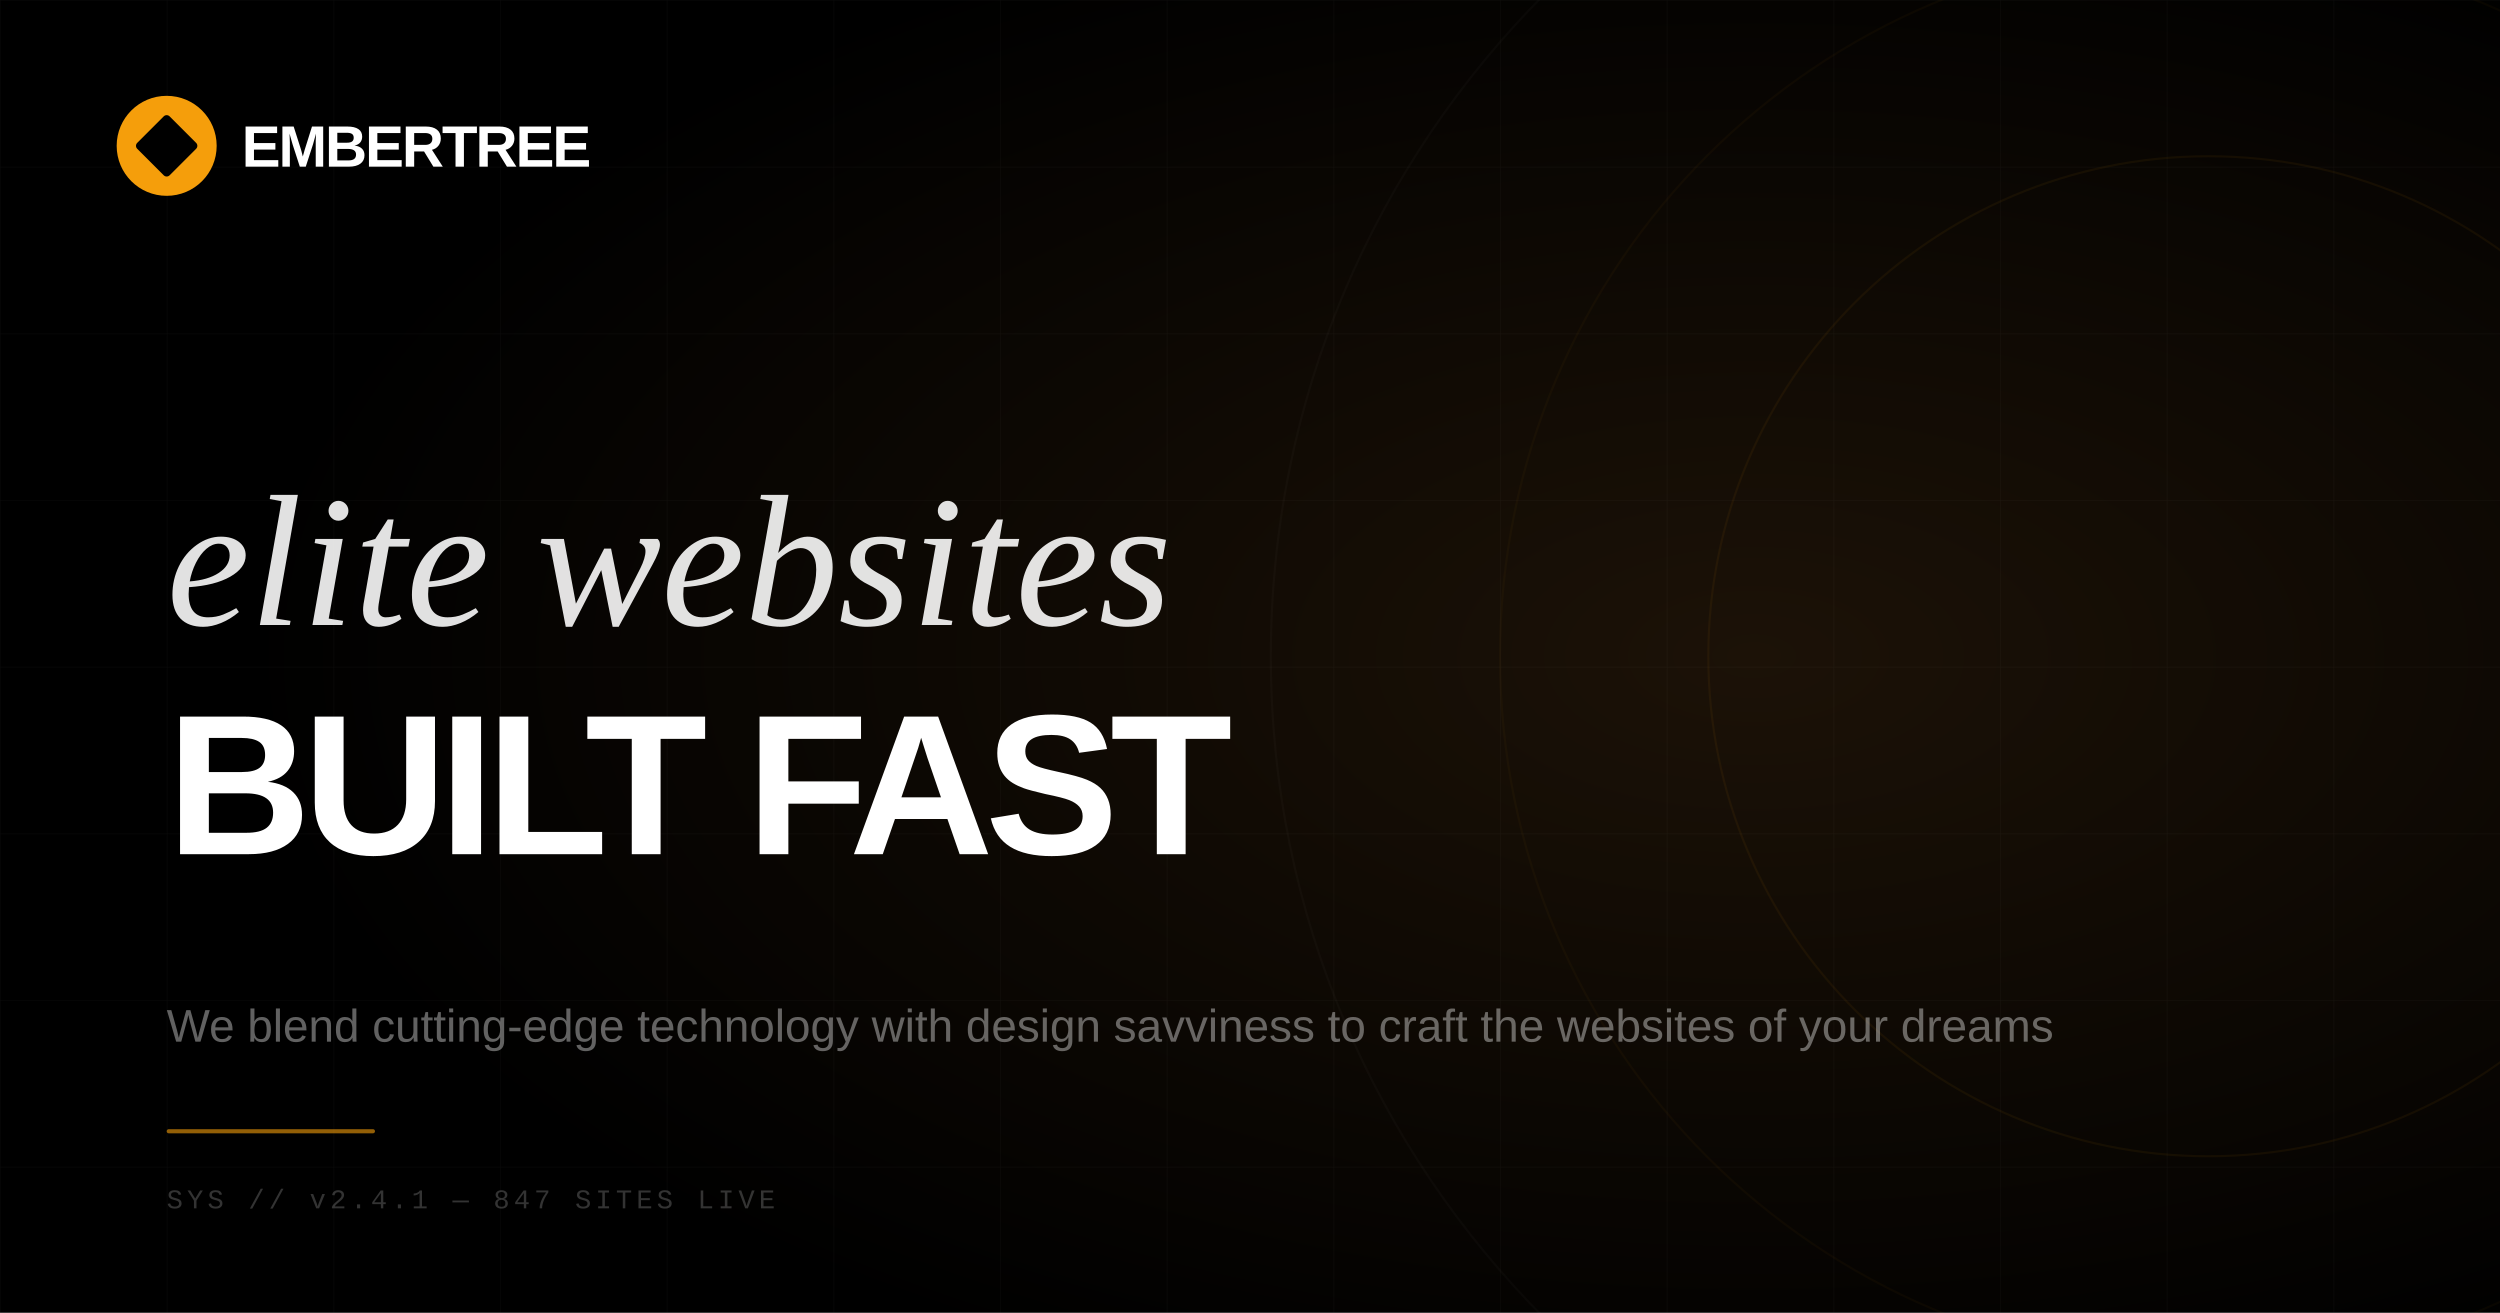
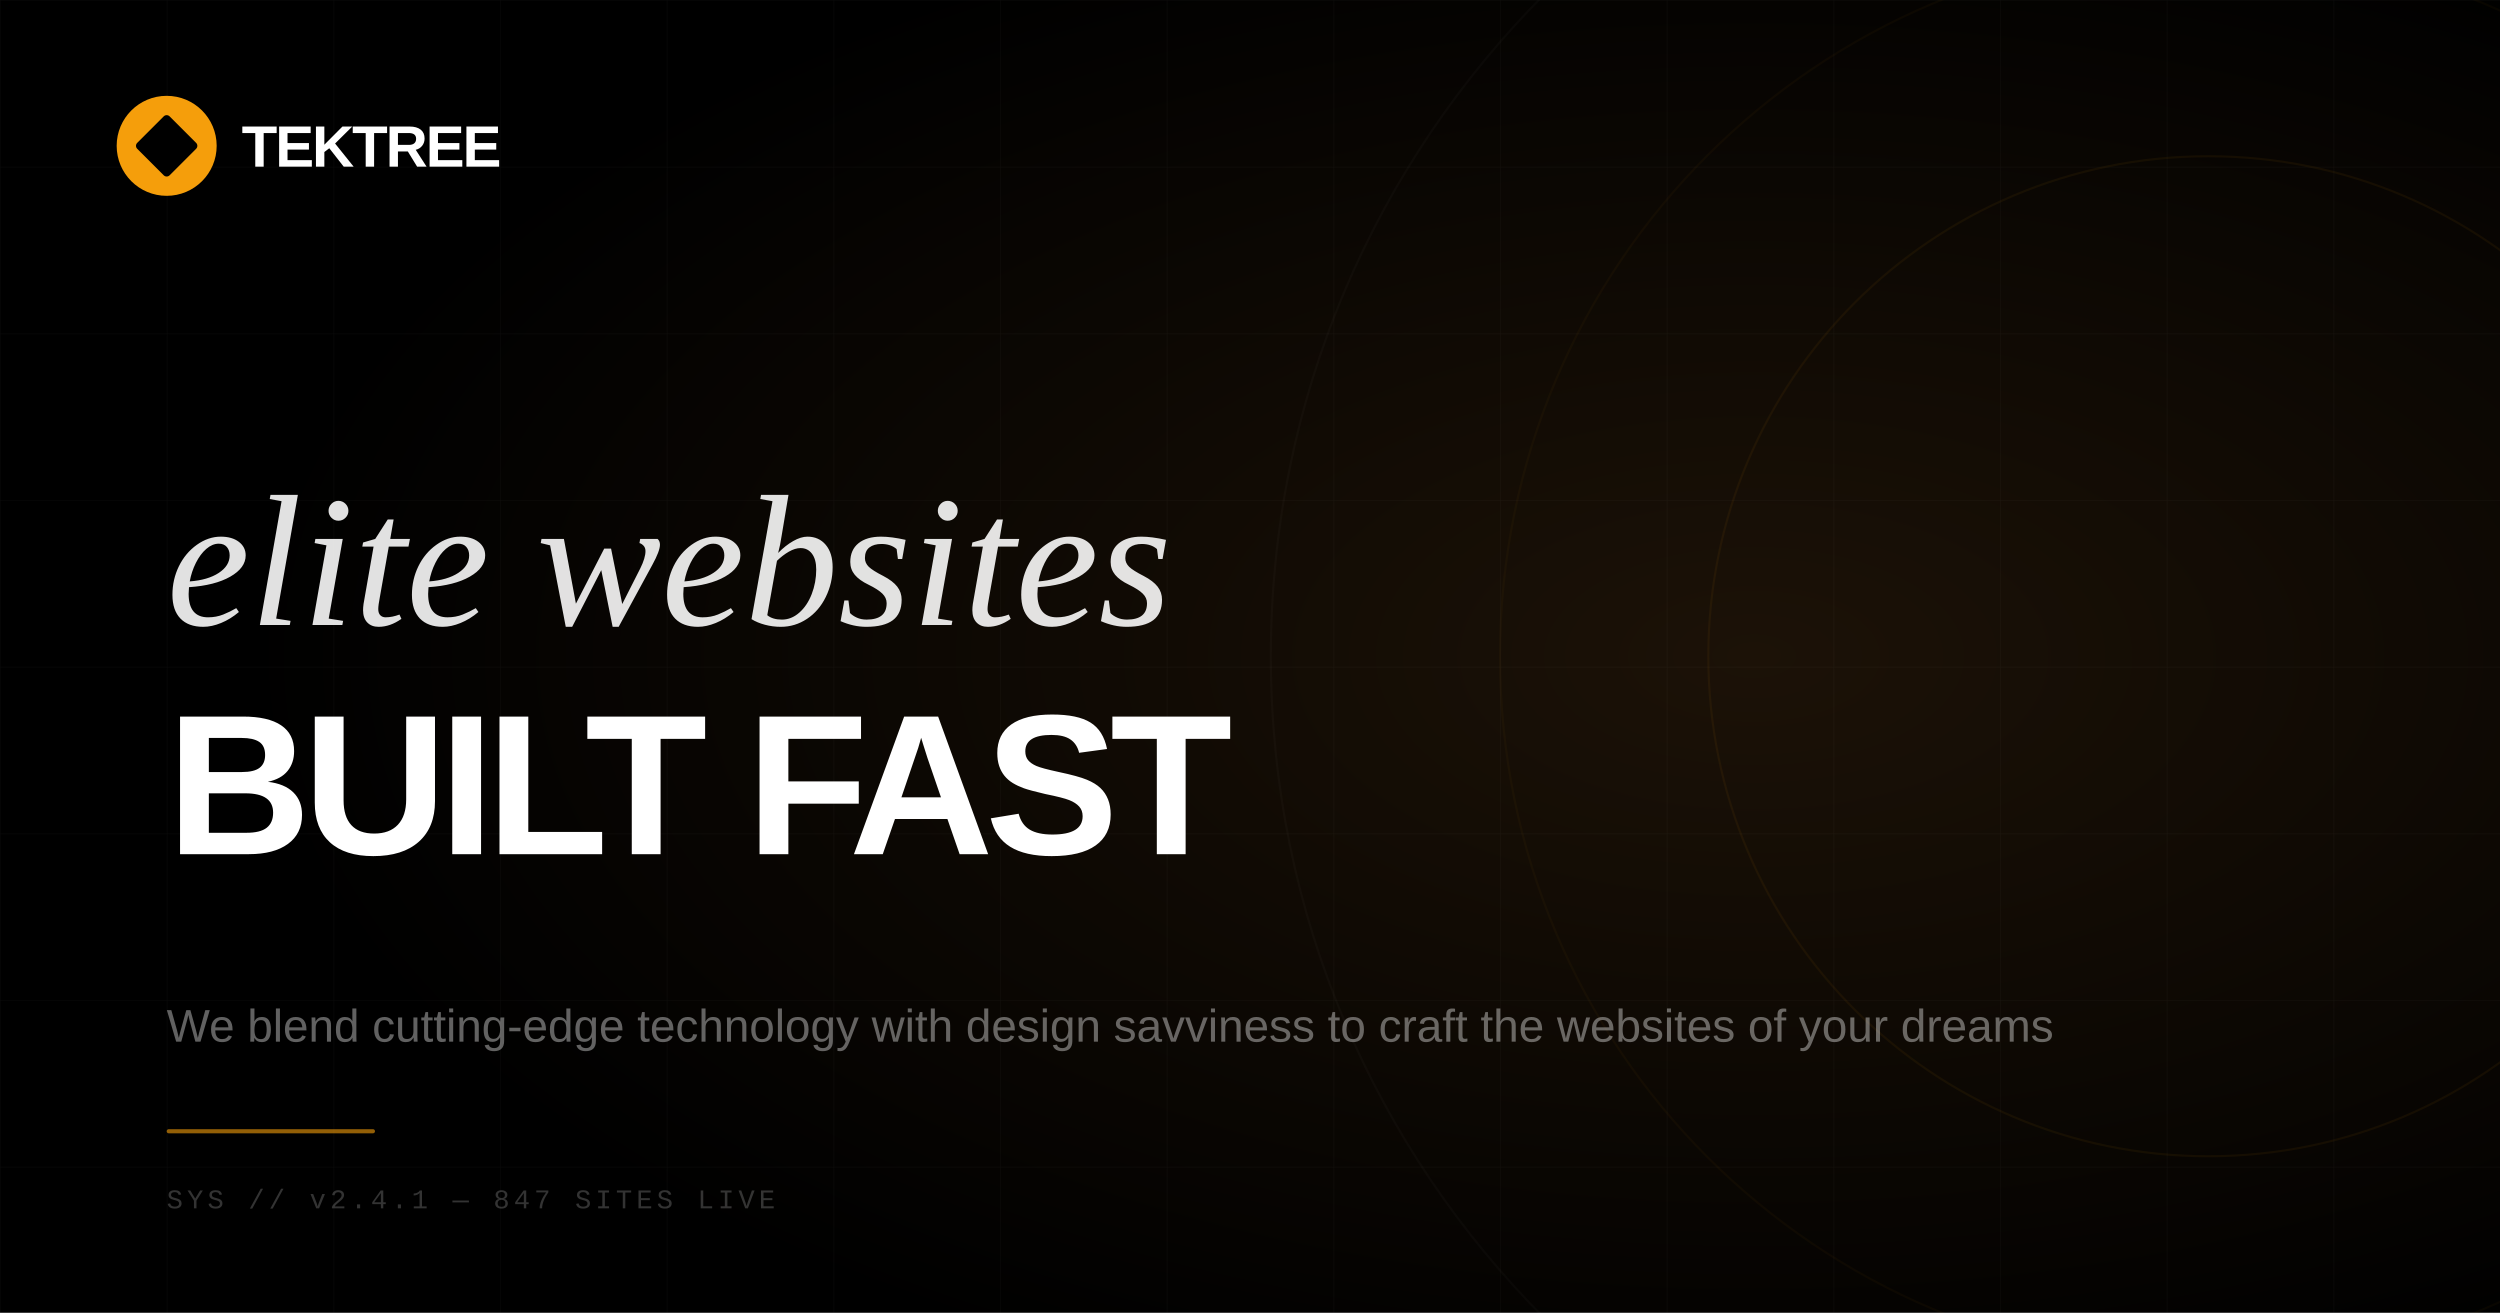
<svg xmlns="http://www.w3.org/2000/svg" viewBox="0 0 1200 630" width="1200" height="630">
  <defs>
    <radialGradient id="glow" cx="70%" cy="50%" r="60%">
      <stop offset="0%" stop-color="#1c1207" stop-opacity="1" />
      <stop offset="100%" stop-color="#000000" stop-opacity="1" />
    </radialGradient>
    <pattern id="grid" width="80" height="80" patternUnits="userSpaceOnUse">
      <path d="M 80 0 L 0 0 0 80" fill="none" stroke="rgba(255,255,255,0.04)" stroke-width="0.5" />
    </pattern>
  </defs>
  <rect width="1200" height="630" fill="#000000" />
  <rect width="1200" height="630" fill="url(#glow)" />
  <rect width="1200" height="630" fill="url(#grid)" />
  <circle cx="1060" cy="315" r="240" fill="none" stroke="rgba(245,158,11,0.06)" stroke-width="1" />
  <circle cx="1060" cy="315" r="340" fill="none" stroke="rgba(245,158,11,0.035)" stroke-width="1" />
  <circle cx="1060" cy="315" r="450" fill="none" stroke="rgba(255,255,255,0.02)" stroke-width="1" />
  <circle cx="80" cy="70" r="24" fill="#f59e0b" />
  <rect x="69" y="59" width="22" height="22" rx="2" fill="black" transform="rotate(45 80 70)" />
-   <text x="116" y="80" font-family="Arial Black, Arial, sans-serif" font-weight="900" font-size="28" fill="white" letter-spacing="-1">EMBERTREE</text>
+   <text x="116" y="80" font-family="Arial Black, Arial, sans-serif" font-weight="900" font-size="28" fill="white" letter-spacing="-1">TEKTREE</text>
  <text x="80" y="300" font-family="Georgia, Times New Roman, serif" font-style="italic" font-size="90" fill="white" fill-opacity="0.88">elite websites</text>
  <text x="80" y="410" font-family="Arial Black, Arial, sans-serif" font-weight="900" font-size="96" fill="white" letter-spacing="-4">BUILT FAST</text>
  <text x="80" y="500" font-family="Arial, sans-serif" font-size="22" fill="white" fill-opacity="0.38">We blend cutting-edge technology with design savviness to craft the websites of your dreams</text>
  <rect x="80" y="542" width="100" height="2" rx="1" fill="#f59e0b" fill-opacity="0.6" />
  <text x="80" y="580" font-family="Courier New, monospace" font-size="13" fill="white" fill-opacity="0.2" letter-spacing="2">SYS // v2.4.1 — 847 SITES LIVE</text>
</svg>
